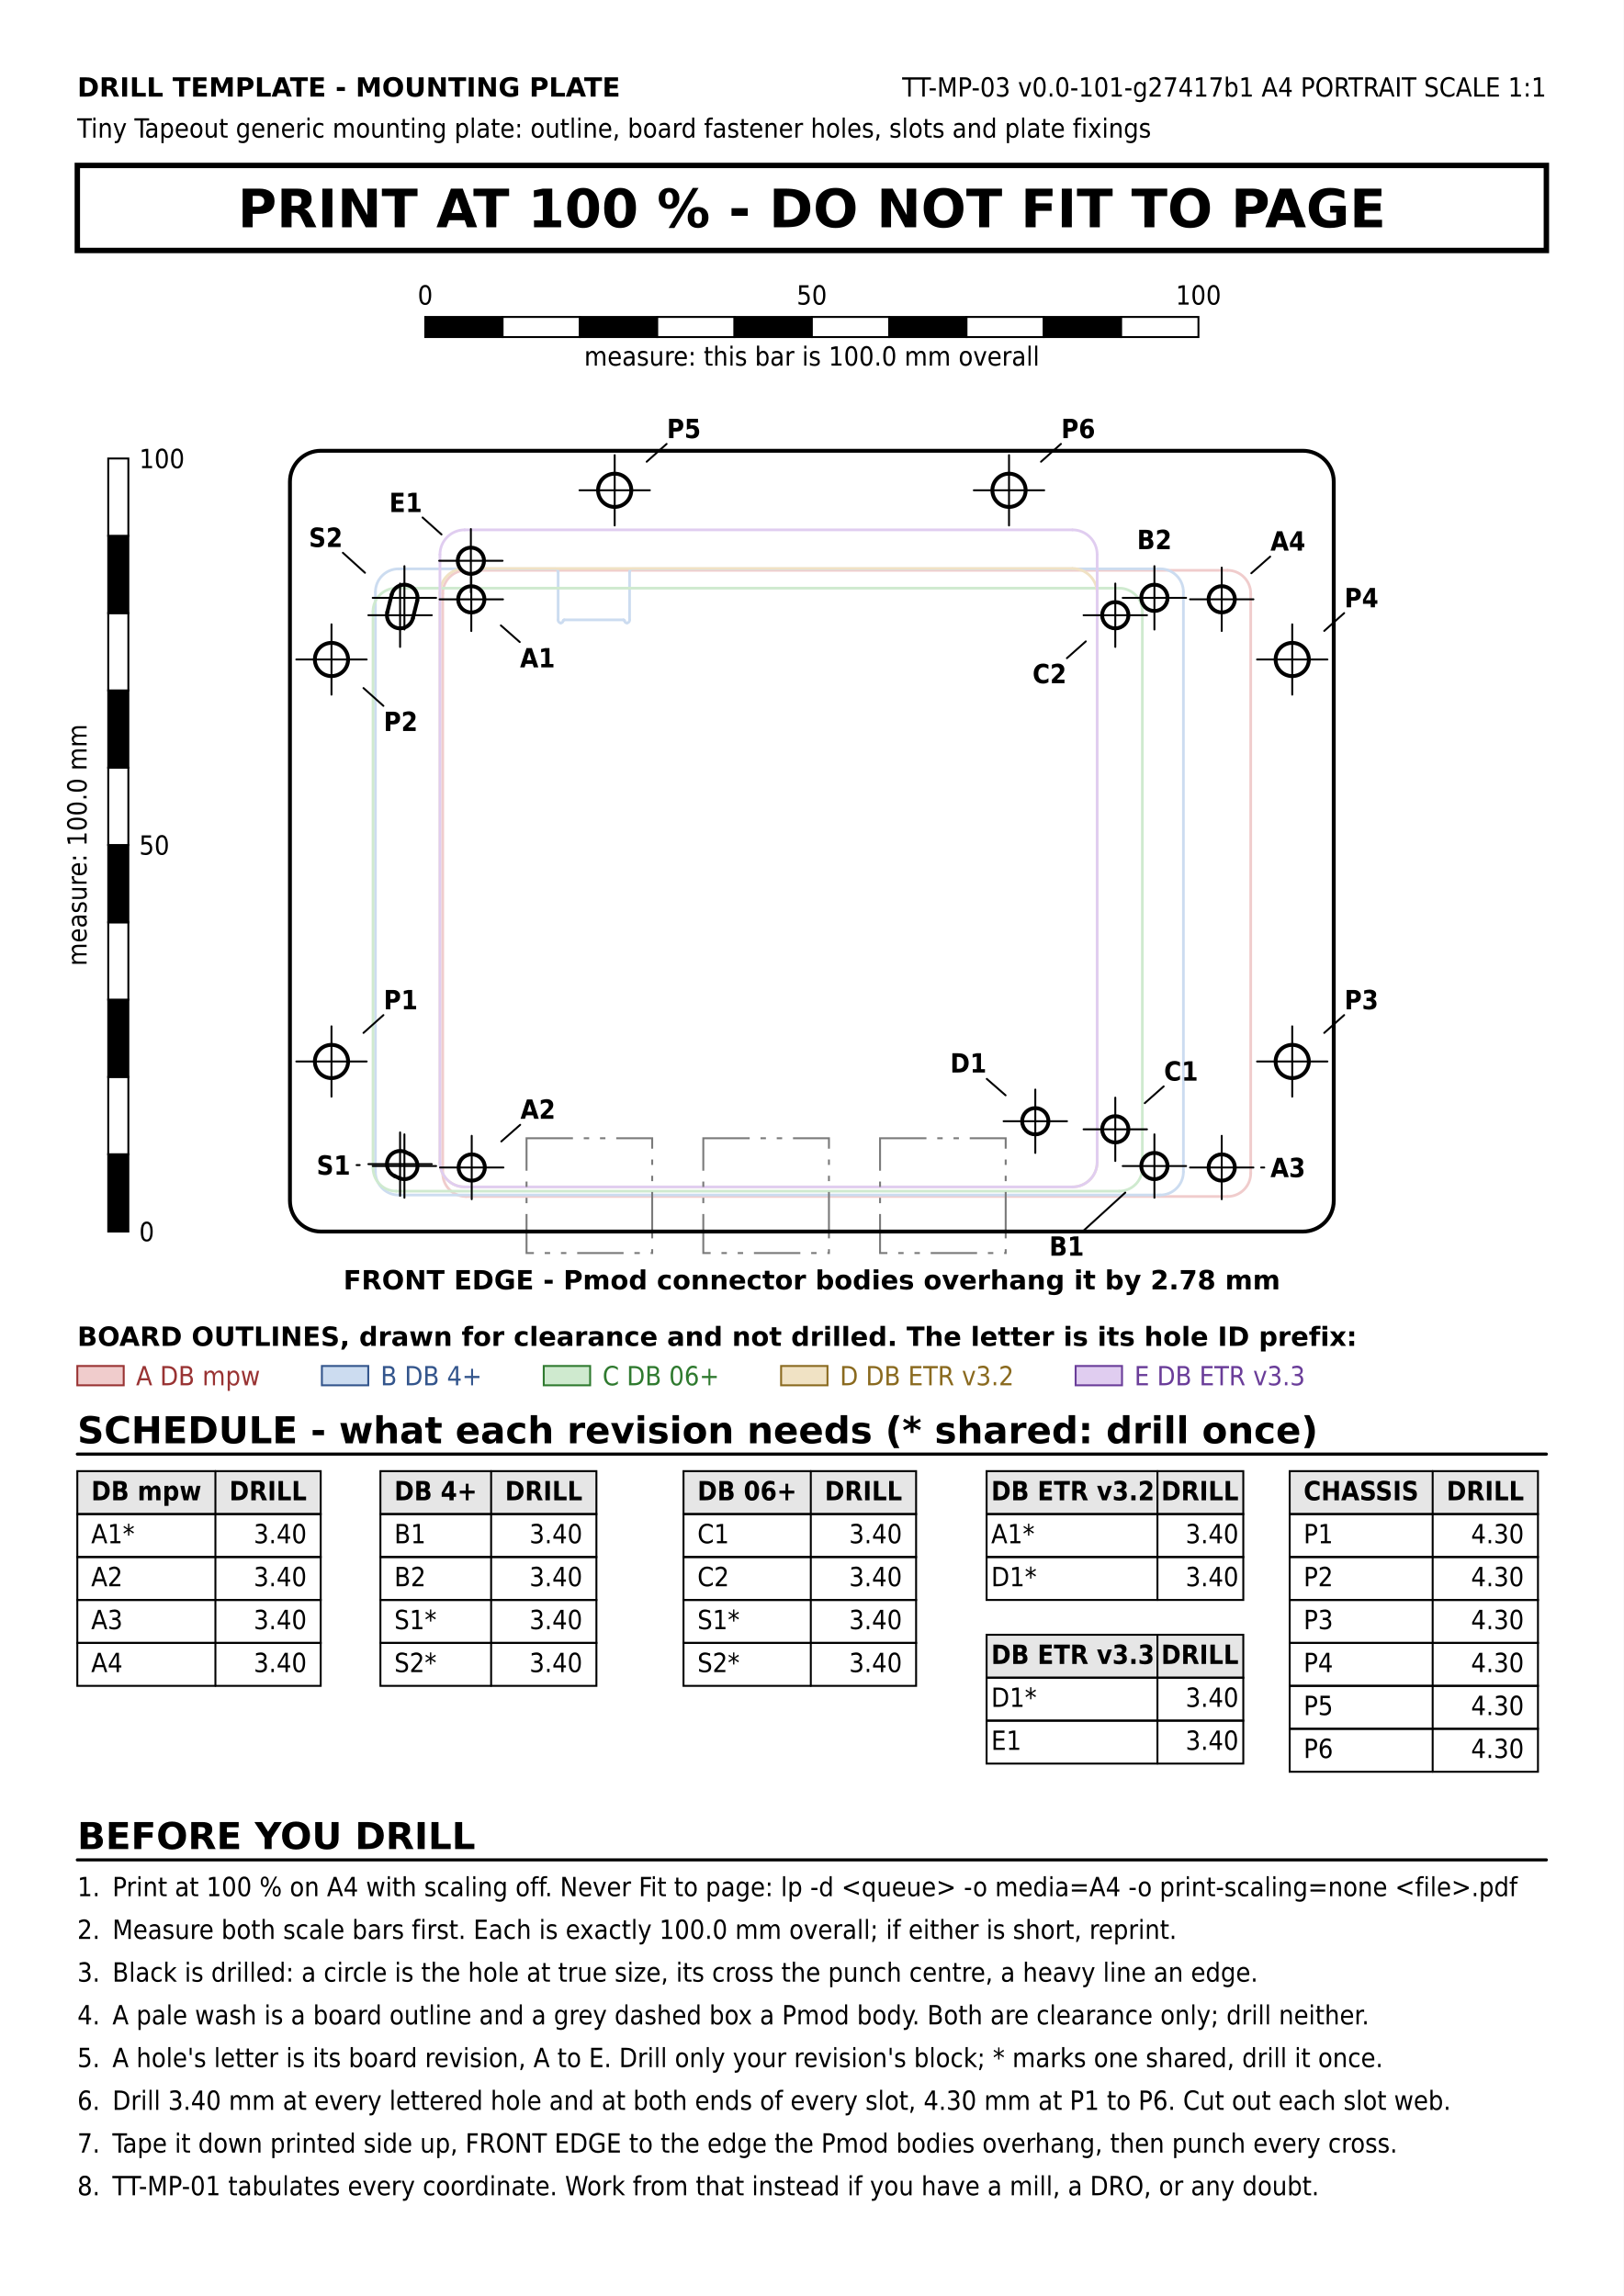
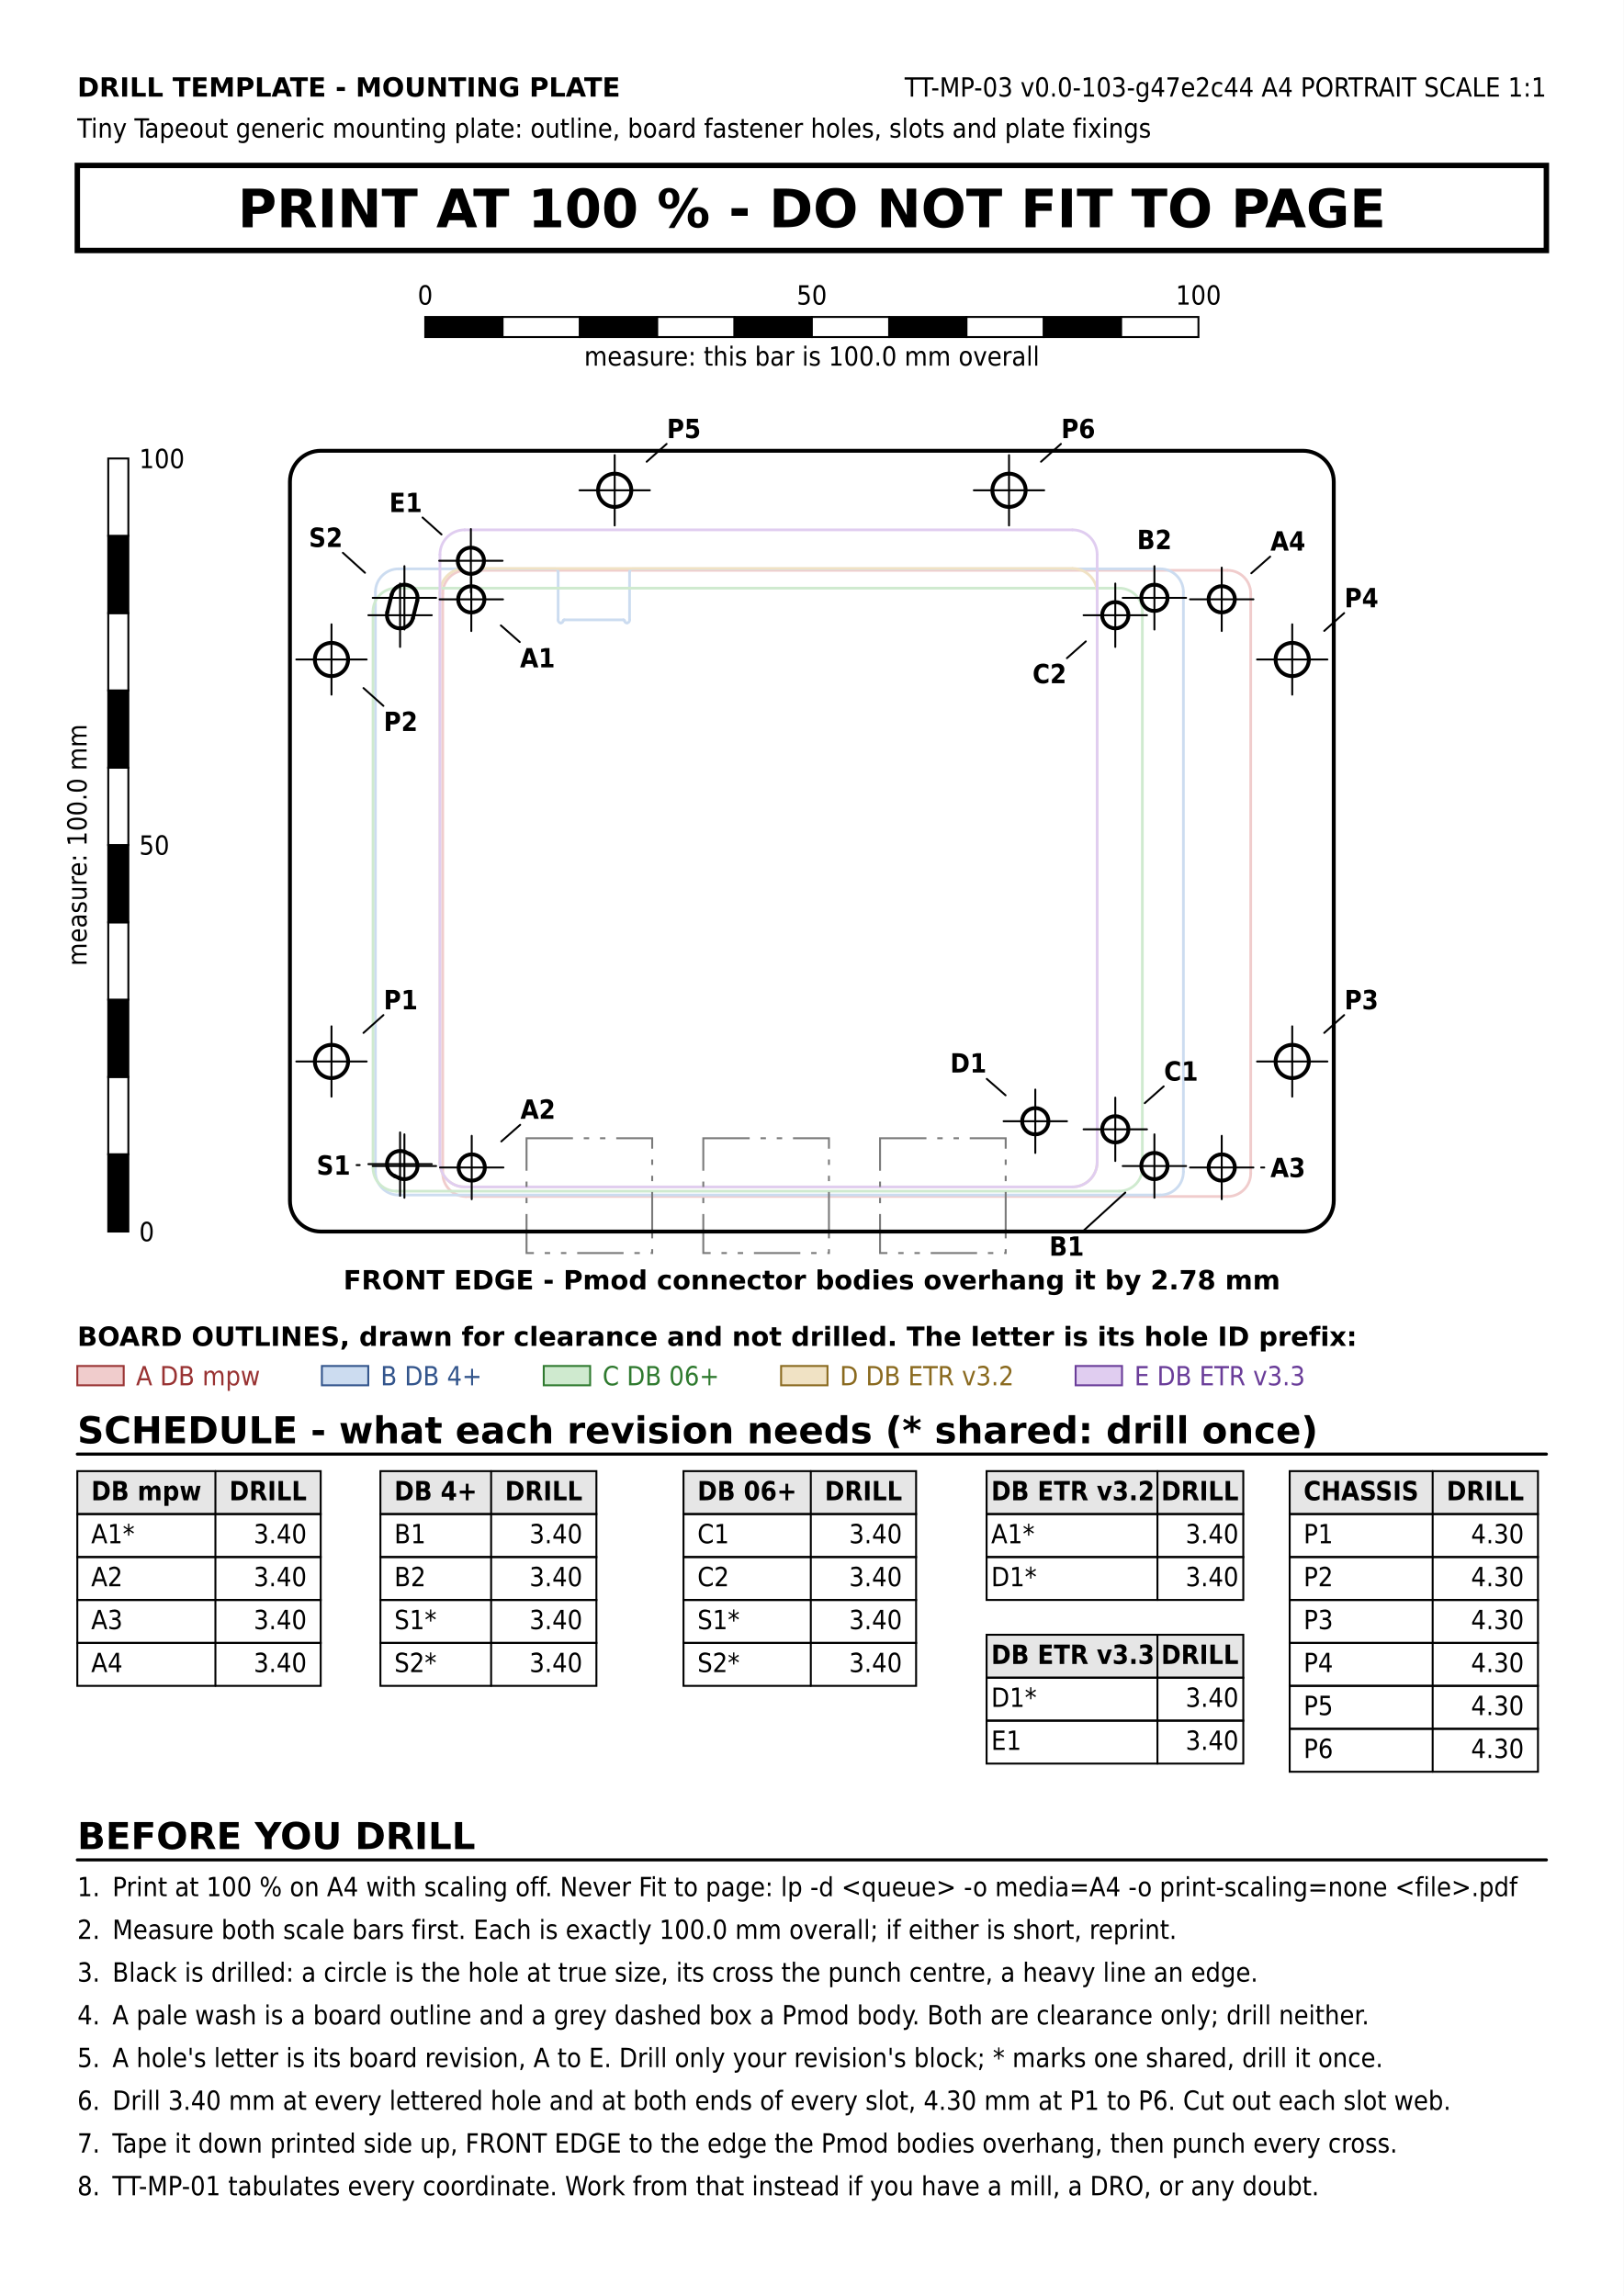
<svg xmlns="http://www.w3.org/2000/svg" version="1.1" width="210mm" height="297mm" viewBox="0 0 210 297">
  <rect width="100%" height="100%" fill="#ffffff" />
  <text x="10" y="12.5" font-family="DejaVu Sans, Liberation Sans, sans-serif" font-size="3.429" fill="#000000" text-anchor="start" font-weight="bold">DRILL TEMPLATE - MOUNTING PLATE</text>
-   <text x="200" y="12.5" font-family="DejaVu Sans Condensed, DejaVu Sans, Liberation Sans, sans-serif" font-size="3.429" fill="#000000" text-anchor="end">TT-MP-03    v0.0-101-g27417b1    A4 PORTRAIT    SCALE 1:1</text>
+   <text x="200" y="12.5" font-family="DejaVu Sans Condensed, DejaVu Sans, Liberation Sans, sans-serif" font-size="3.429" fill="#000000" text-anchor="end">TT-MP-03    v0.0-103-g47e2c44    A4 PORTRAIT    SCALE 1:1</text>
  <text x="10" y="17.8" font-family="DejaVu Sans Condensed, DejaVu Sans, Liberation Sans, sans-serif" font-size="3.429" fill="#000000" text-anchor="start">Tiny Tapeout generic mounting plate: outline, board fastener holes, slots and plate fixings</text>
  <rect x="10" y="21.4" width="190" height="11" fill="none" stroke="#000000" stroke-width="0.7" />
  <text x="105" y="29.4" font-family="DejaVu Sans, Liberation Sans, sans-serif" font-size="6.859" fill="#000000" text-anchor="middle" font-weight="bold">PRINT AT 100 %   -   DO NOT FIT TO PAGE</text>
  <rect x="55" y="41" width="10" height="2.6" fill="#000000" stroke="#000000" stroke-width="0.25" />
  <rect x="65" y="41" width="10" height="2.6" fill="#ffffff" stroke="#000000" stroke-width="0.25" />
  <rect x="75" y="41" width="10" height="2.6" fill="#000000" stroke="#000000" stroke-width="0.25" />
  <rect x="85" y="41" width="10" height="2.6" fill="#ffffff" stroke="#000000" stroke-width="0.25" />
  <rect x="95" y="41" width="10" height="2.6" fill="#000000" stroke="#000000" stroke-width="0.25" />
  <rect x="105" y="41" width="10" height="2.6" fill="#ffffff" stroke="#000000" stroke-width="0.25" />
  <rect x="115" y="41" width="10" height="2.6" fill="#000000" stroke="#000000" stroke-width="0.25" />
  <rect x="125" y="41" width="10" height="2.6" fill="#ffffff" stroke="#000000" stroke-width="0.25" />
  <rect x="135" y="41" width="10" height="2.6" fill="#000000" stroke="#000000" stroke-width="0.25" />
  <rect x="145" y="41" width="10" height="2.6" fill="#ffffff" stroke="#000000" stroke-width="0.25" />
  <text x="55" y="39.4" font-family="DejaVu Sans Condensed, DejaVu Sans, Liberation Sans, sans-serif" font-size="3.429" fill="#000000" text-anchor="middle">0</text>
  <text x="105" y="39.4" font-family="DejaVu Sans Condensed, DejaVu Sans, Liberation Sans, sans-serif" font-size="3.429" fill="#000000" text-anchor="middle">50</text>
  <text x="155" y="39.4" font-family="DejaVu Sans Condensed, DejaVu Sans, Liberation Sans, sans-serif" font-size="3.429" fill="#000000" text-anchor="middle">100</text>
  <text x="105" y="47.3" font-family="DejaVu Sans Condensed, DejaVu Sans, Liberation Sans, sans-serif" font-size="3.429" fill="#000000" text-anchor="middle">measure: this bar is 100.0 mm overall</text>
  <line x1="60.26" y1="73.773" x2="158.76" y2="73.773" stroke="#f0cccc" stroke-width="0.35" stroke-linecap="round" />
  <line x1="158.76" y1="154.773" x2="60.26" y2="154.773" stroke="#f0cccc" stroke-width="0.35" stroke-linecap="round" />
  <line x1="161.76" y1="76.773" x2="161.76" y2="151.773" stroke="#f0cccc" stroke-width="0.35" stroke-linecap="round" />
  <line x1="57.26" y1="151.773" x2="57.26" y2="76.773" stroke="#f0cccc" stroke-width="0.35" stroke-linecap="round" />
  <path d="M 158.76 73.773 A 3 3 0 0 1 161.76 76.773" fill="none" stroke="#f0cccc" stroke-width="0.35" stroke-linejoin="round" stroke-linecap="round" />
  <path d="M 60.26 154.773 A 3 3 0 0 1 57.26 151.773" fill="none" stroke="#f0cccc" stroke-width="0.35" stroke-linejoin="round" stroke-linecap="round" />
  <path d="M 57.26 76.773 A 3 3 0 0 1 60.26 73.773" fill="none" stroke="#f0cccc" stroke-width="0.35" stroke-linejoin="round" stroke-linecap="round" />
  <path d="M 161.76 151.773 A 3 3 0 0 1 158.76 154.773" fill="none" stroke="#f0cccc" stroke-width="0.35" stroke-linejoin="round" stroke-linecap="round" />
  <line x1="81.825" y1="73.583" x2="150.055" y2="73.583" stroke="#ccdcf0" stroke-width="0.35" stroke-linecap="round" />
  <line x1="150.055" y1="154.583" x2="51.555" y2="154.583" stroke="#ccdcf0" stroke-width="0.35" stroke-linecap="round" />
  <line x1="153.055" y1="76.583" x2="153.055" y2="151.583" stroke="#ccdcf0" stroke-width="0.35" stroke-linecap="round" />
  <line x1="71.785" y1="73.583" x2="51.555" y2="73.583" stroke="#ccdcf0" stroke-width="0.35" stroke-linecap="round" />
  <line x1="48.555" y1="151.583" x2="48.555" y2="76.583" stroke="#ccdcf0" stroke-width="0.35" stroke-linecap="round" />
  <line x1="72.185" y1="80.183" x2="72.185" y2="73.983" stroke="#ccdcf0" stroke-width="0.35" stroke-linecap="round" />
  <line x1="80.625" y1="80.183" x2="72.985" y2="80.183" stroke="#ccdcf0" stroke-width="0.35" stroke-linecap="round" />
  <line x1="81.425" y1="73.983" x2="81.425" y2="80.183" stroke="#ccdcf0" stroke-width="0.35" stroke-linecap="round" />
  <path d="M 71.785 73.583 A 0.4 0.4 0 0 1 72.185 73.983" fill="none" stroke="#ccdcf0" stroke-width="0.35" stroke-linejoin="round" stroke-linecap="round" />
  <path d="M 81.425 73.983 A 0.4 0.4 0 0 1 81.825 73.583" fill="none" stroke="#ccdcf0" stroke-width="0.35" stroke-linejoin="round" stroke-linecap="round" />
  <path d="M 150.055 73.583 A 3 3 0 0 1 153.055 76.583" fill="none" stroke="#ccdcf0" stroke-width="0.35" stroke-linejoin="round" stroke-linecap="round" />
  <path d="M 51.555 154.583 A 3 3 0 0 1 48.555 151.583" fill="none" stroke="#ccdcf0" stroke-width="0.35" stroke-linejoin="round" stroke-linecap="round" />
  <path d="M 48.555 76.583 A 3 3 0 0 1 51.555 73.583" fill="none" stroke="#ccdcf0" stroke-width="0.35" stroke-linejoin="round" stroke-linecap="round" />
  <path d="M 153.055 151.583 A 3 3 0 0 1 150.055 154.583" fill="none" stroke="#ccdcf0" stroke-width="0.35" stroke-linejoin="round" stroke-linecap="round" />
  <path d="M 72.51 80.583 A 0.364 0.364 0 0 1 72.185 80.183" fill="none" stroke="#ccdcf0" stroke-width="0.35" stroke-linejoin="round" stroke-linecap="round" />
  <path d="M 72.835 80.303 A 0.303 0.303 0 0 1 72.51 80.583" fill="none" stroke="#ccdcf0" stroke-width="0.35" stroke-linejoin="round" stroke-linecap="round" />
  <path d="M 72.835 80.303 A 0.136 0.136 0 0 1 72.985 80.183" fill="none" stroke="#ccdcf0" stroke-width="0.35" stroke-linejoin="round" stroke-linecap="round" />
  <path d="M 80.625 80.183 A 0.136 0.136 0 0 1 80.775 80.303" fill="none" stroke="#ccdcf0" stroke-width="0.35" stroke-linejoin="round" stroke-linecap="round" />
  <path d="M 81.1 80.583 A 0.303 0.303 0 0 1 80.775 80.303" fill="none" stroke="#ccdcf0" stroke-width="0.35" stroke-linejoin="round" stroke-linecap="round" />
  <path d="M 81.425 80.183 A 0.364 0.364 0 0 1 81.1 80.583" fill="none" stroke="#ccdcf0" stroke-width="0.35" stroke-linejoin="round" stroke-linecap="round" />
  <line x1="51.245" y1="76.083" x2="144.745" y2="76.083" stroke="#cfeacf" stroke-width="0.35" stroke-linecap="round" />
  <line x1="144.745" y1="154.083" x2="51.245" y2="154.083" stroke="#cfeacf" stroke-width="0.35" stroke-linecap="round" />
  <line x1="147.745" y1="79.083" x2="147.745" y2="151.083" stroke="#cfeacf" stroke-width="0.35" stroke-linecap="round" />
  <line x1="48.245" y1="151.083" x2="48.245" y2="79.083" stroke="#cfeacf" stroke-width="0.35" stroke-linecap="round" />
  <path d="M 144.745 76.083 A 3 3 0 0 1 147.745 79.083" fill="none" stroke="#cfeacf" stroke-width="0.35" stroke-linejoin="round" stroke-linecap="round" />
  <path d="M 51.245 154.083 A 3 3 0 0 1 48.245 151.083" fill="none" stroke="#cfeacf" stroke-width="0.35" stroke-linejoin="round" stroke-linecap="round" />
  <path d="M 48.245 79.083 A 3 3 0 0 1 51.245 76.083" fill="none" stroke="#cfeacf" stroke-width="0.35" stroke-linejoin="round" stroke-linecap="round" />
  <path d="M 147.745 151.083 A 3 3 0 0 1 144.745 154.083" fill="none" stroke="#cfeacf" stroke-width="0.35" stroke-linejoin="round" stroke-linecap="round" />
  <line x1="138.7" y1="153.538" x2="60.1" y2="153.538" stroke="#f0e2c4" stroke-width="0.35" stroke-linecap="round" />
  <line x1="56.9" y1="150.338" x2="56.9" y2="76.738" stroke="#f0e2c4" stroke-width="0.35" stroke-linecap="round" />
  <line x1="141.9" y1="76.738" x2="141.9" y2="150.338" stroke="#f0e2c4" stroke-width="0.35" stroke-linecap="round" />
  <line x1="60.1" y1="73.538" x2="138.7" y2="73.538" stroke="#f0e2c4" stroke-width="0.35" stroke-linecap="round" />
  <path d="M 60.1 153.538 A 3.2 3.2 0 0 1 56.9 150.338" fill="none" stroke="#f0e2c4" stroke-width="0.35" stroke-linejoin="round" stroke-linecap="round" />
  <path d="M 141.9 150.338 A 3.2 3.2 0 0 1 138.7 153.538" fill="none" stroke="#f0e2c4" stroke-width="0.35" stroke-linejoin="round" stroke-linecap="round" />
  <path d="M 138.7 73.538 A 3.2 3.2 0 0 1 141.9 76.738" fill="none" stroke="#f0e2c4" stroke-width="0.35" stroke-linejoin="round" stroke-linecap="round" />
  <path d="M 56.9 76.738 A 3.2 3.2 0 0 1 60.1 73.538" fill="none" stroke="#f0e2c4" stroke-width="0.35" stroke-linejoin="round" stroke-linecap="round" />
  <line x1="56.9" y1="150.338" x2="56.9" y2="71.738" stroke="#e0cdf0" stroke-width="0.35" stroke-linecap="round" />
  <line x1="60.1" y1="68.538" x2="138.7" y2="68.538" stroke="#e0cdf0" stroke-width="0.35" stroke-linecap="round" />
  <line x1="138.7" y1="153.538" x2="60.1" y2="153.538" stroke="#e0cdf0" stroke-width="0.35" stroke-linecap="round" />
  <line x1="141.9" y1="71.738" x2="141.9" y2="150.338" stroke="#e0cdf0" stroke-width="0.35" stroke-linecap="round" />
  <path d="M 56.9 71.738 A 3.2 3.2 0 0 1 60.1 68.538" fill="none" stroke="#e0cdf0" stroke-width="0.35" stroke-linejoin="round" stroke-linecap="round" />
  <path d="M 60.1 153.538 A 3.2 3.2 0 0 1 56.9 150.338" fill="none" stroke="#e0cdf0" stroke-width="0.35" stroke-linejoin="round" stroke-linecap="round" />
  <path d="M 138.7 68.538 A 3.2 3.2 0 0 1 141.9 71.738" fill="none" stroke="#e0cdf0" stroke-width="0.35" stroke-linejoin="round" stroke-linecap="round" />
  <path d="M 141.9 150.338 A 3.2 3.2 0 0 1 138.7 153.538" fill="none" stroke="#e0cdf0" stroke-width="0.35" stroke-linejoin="round" stroke-linecap="round" />
  <rect x="68.1" y="147.238" width="16.25" height="14.85" fill="none" stroke="#7a7a7a" stroke-width="0.25" stroke-dasharray="6.0,1.4,0.7,1.4,0.7,1.4" />
  <rect x="90.96" y="147.238" width="16.25" height="14.85" fill="none" stroke="#7a7a7a" stroke-width="0.25" stroke-dasharray="6.0,1.4,0.7,1.4,0.7,1.4" />
  <rect x="113.82" y="147.238" width="16.25" height="14.85" fill="none" stroke="#7a7a7a" stroke-width="0.25" stroke-dasharray="6.0,1.4,0.7,1.4,0.7,1.4" />
  <rect x="37.5" y="58.308" width="135" height="101" fill="none" stroke="#000000" stroke-width="0.5" rx="4" ry="4" />
  <circle cx="60.955" cy="77.53" r="1.7" fill="#ffffff" stroke="#000000" stroke-width="0.5" />
  <line x1="56.855" y1="77.53" x2="65.055" y2="77.53" stroke="#000000" stroke-width="0.25" stroke-linecap="round" />
  <line x1="60.955" y1="81.63" x2="60.955" y2="73.43" stroke="#000000" stroke-width="0.25" stroke-linecap="round" />
  <circle cx="61.01" cy="151.023" r="1.7" fill="#ffffff" stroke="#000000" stroke-width="0.5" />
  <line x1="56.91" y1="151.023" x2="65.11" y2="151.023" stroke="#000000" stroke-width="0.25" stroke-linecap="round" />
  <line x1="61.01" y1="155.123" x2="61.01" y2="146.923" stroke="#000000" stroke-width="0.25" stroke-linecap="round" />
  <circle cx="158.01" cy="151.023" r="1.7" fill="#ffffff" stroke="#000000" stroke-width="0.5" />
  <line x1="153.91" y1="151.023" x2="162.11" y2="151.023" stroke="#000000" stroke-width="0.25" stroke-linecap="round" />
  <line x1="158.01" y1="155.123" x2="158.01" y2="146.923" stroke="#000000" stroke-width="0.25" stroke-linecap="round" />
  <circle cx="158.01" cy="77.523" r="1.7" fill="#ffffff" stroke="#000000" stroke-width="0.5" />
  <line x1="153.91" y1="77.523" x2="162.11" y2="77.523" stroke="#000000" stroke-width="0.25" stroke-linecap="round" />
  <line x1="158.01" y1="81.623" x2="158.01" y2="73.423" stroke="#000000" stroke-width="0.25" stroke-linecap="round" />
  <circle cx="149.305" cy="150.833" r="1.7" fill="#ffffff" stroke="#000000" stroke-width="0.5" />
  <line x1="145.205" y1="150.833" x2="153.405" y2="150.833" stroke="#000000" stroke-width="0.25" stroke-linecap="round" />
  <line x1="149.305" y1="154.933" x2="149.305" y2="146.733" stroke="#000000" stroke-width="0.25" stroke-linecap="round" />
  <circle cx="149.305" cy="77.333" r="1.7" fill="#ffffff" stroke="#000000" stroke-width="0.5" />
  <line x1="145.205" y1="77.333" x2="153.405" y2="77.333" stroke="#000000" stroke-width="0.25" stroke-linecap="round" />
  <line x1="149.305" y1="81.433" x2="149.305" y2="73.233" stroke="#000000" stroke-width="0.25" stroke-linecap="round" />
  <circle cx="144.245" cy="146.083" r="1.7" fill="#ffffff" stroke="#000000" stroke-width="0.5" />
  <line x1="140.145" y1="146.083" x2="148.345" y2="146.083" stroke="#000000" stroke-width="0.25" stroke-linecap="round" />
  <line x1="144.245" y1="150.183" x2="144.245" y2="141.983" stroke="#000000" stroke-width="0.25" stroke-linecap="round" />
  <circle cx="144.245" cy="79.583" r="1.7" fill="#ffffff" stroke="#000000" stroke-width="0.5" />
  <line x1="140.145" y1="79.583" x2="148.345" y2="79.583" stroke="#000000" stroke-width="0.25" stroke-linecap="round" />
  <line x1="144.245" y1="83.683" x2="144.245" y2="75.483" stroke="#000000" stroke-width="0.25" stroke-linecap="round" />
  <circle cx="133.9" cy="145.038" r="1.7" fill="#ffffff" stroke="#000000" stroke-width="0.5" />
  <line x1="129.8" y1="145.038" x2="138" y2="145.038" stroke="#000000" stroke-width="0.25" stroke-linecap="round" />
  <line x1="133.9" y1="149.138" x2="133.9" y2="140.938" stroke="#000000" stroke-width="0.25" stroke-linecap="round" />
  <circle cx="60.9" cy="72.538" r="1.7" fill="#ffffff" stroke="#000000" stroke-width="0.5" />
  <line x1="56.8" y1="72.538" x2="65" y2="72.538" stroke="#000000" stroke-width="0.25" stroke-linecap="round" />
  <line x1="60.9" y1="76.638" x2="60.9" y2="68.438" stroke="#000000" stroke-width="0.25" stroke-linecap="round" />
  <circle cx="42.873" cy="137.308" r="2.15" fill="#ffffff" stroke="#000000" stroke-width="0.5" />
  <line x1="38.323" y1="137.308" x2="47.423" y2="137.308" stroke="#000000" stroke-width="0.25" stroke-linecap="round" />
  <line x1="42.873" y1="141.858" x2="42.873" y2="132.758" stroke="#000000" stroke-width="0.25" stroke-linecap="round" />
  <circle cx="42.873" cy="85.308" r="2.15" fill="#ffffff" stroke="#000000" stroke-width="0.5" />
  <line x1="38.323" y1="85.308" x2="47.423" y2="85.308" stroke="#000000" stroke-width="0.25" stroke-linecap="round" />
  <line x1="42.873" y1="89.858" x2="42.873" y2="80.758" stroke="#000000" stroke-width="0.25" stroke-linecap="round" />
  <circle cx="167.13" cy="137.308" r="2.15" fill="#ffffff" stroke="#000000" stroke-width="0.5" />
  <line x1="162.58" y1="137.308" x2="171.68" y2="137.308" stroke="#000000" stroke-width="0.25" stroke-linecap="round" />
  <line x1="167.13" y1="141.858" x2="167.13" y2="132.758" stroke="#000000" stroke-width="0.25" stroke-linecap="round" />
  <circle cx="167.13" cy="85.308" r="2.15" fill="#ffffff" stroke="#000000" stroke-width="0.5" />
  <line x1="162.58" y1="85.308" x2="171.68" y2="85.308" stroke="#000000" stroke-width="0.25" stroke-linecap="round" />
  <line x1="167.13" y1="89.858" x2="167.13" y2="80.758" stroke="#000000" stroke-width="0.25" stroke-linecap="round" />
  <circle cx="79.5" cy="63.423" r="2.15" fill="#ffffff" stroke="#000000" stroke-width="0.5" />
  <line x1="74.95" y1="63.423" x2="84.05" y2="63.423" stroke="#000000" stroke-width="0.25" stroke-linecap="round" />
  <line x1="79.5" y1="67.973" x2="79.5" y2="58.873" stroke="#000000" stroke-width="0.25" stroke-linecap="round" />
  <circle cx="130.5" cy="63.423" r="2.15" fill="#ffffff" stroke="#000000" stroke-width="0.5" />
  <line x1="125.95" y1="63.423" x2="135.05" y2="63.423" stroke="#000000" stroke-width="0.25" stroke-linecap="round" />
  <line x1="130.5" y1="67.973" x2="130.5" y2="58.873" stroke="#000000" stroke-width="0.25" stroke-linecap="round" />
  <line x1="52.438" y1="149.03" x2="52.998" y2="149.28" stroke="#000000" stroke-width="0.5" stroke-linecap="round" />
  <line x1="51.612" y1="152.385" x2="51.052" y2="152.135" stroke="#000000" stroke-width="0.5" stroke-linecap="round" />
  <path d="M 52.998 149.28 A 1.7 1.7 0 0 1 51.612 152.385" fill="none" stroke="#000000" stroke-width="0.5" stroke-linejoin="round" stroke-linecap="round" />
  <path d="M 51.052 152.135 A 1.7 1.7 0 0 1 52.438 149.03" fill="none" stroke="#000000" stroke-width="0.5" stroke-linejoin="round" stroke-linecap="round" />
  <line x1="47.645" y1="150.583" x2="55.845" y2="150.583" stroke="#000000" stroke-width="0.25" stroke-linecap="round" />
  <line x1="51.745" y1="154.683" x2="51.745" y2="146.483" stroke="#000000" stroke-width="0.25" stroke-linecap="round" />
  <line x1="48.205" y1="150.833" x2="56.405" y2="150.833" stroke="#000000" stroke-width="0.25" stroke-linecap="round" />
  <line x1="52.305" y1="154.933" x2="52.305" y2="146.733" stroke="#000000" stroke-width="0.25" stroke-linecap="round" />
  <line x1="50.095" y1="79.172" x2="50.655" y2="76.922" stroke="#000000" stroke-width="0.5" stroke-linecap="round" />
  <line x1="53.955" y1="77.743" x2="53.395" y2="79.993" stroke="#000000" stroke-width="0.5" stroke-linecap="round" />
  <path d="M 50.655 76.922 A 1.7 1.7 0 0 1 53.955 77.743" fill="none" stroke="#000000" stroke-width="0.5" stroke-linejoin="round" stroke-linecap="round" />
  <path d="M 53.395 79.993 A 1.7 1.7 0 0 1 50.095 79.172" fill="none" stroke="#000000" stroke-width="0.5" stroke-linejoin="round" stroke-linecap="round" />
  <line x1="47.645" y1="79.583" x2="55.845" y2="79.583" stroke="#000000" stroke-width="0.25" stroke-linecap="round" />
  <line x1="51.745" y1="83.683" x2="51.745" y2="75.483" stroke="#000000" stroke-width="0.25" stroke-linecap="round" />
  <line x1="48.205" y1="77.333" x2="56.405" y2="77.333" stroke="#000000" stroke-width="0.25" stroke-linecap="round" />
  <line x1="52.305" y1="81.433" x2="52.305" y2="73.233" stroke="#000000" stroke-width="0.25" stroke-linecap="round" />
  <text x="105" y="166.788" font-family="DejaVu Sans, Liberation Sans, sans-serif" font-size="3.429" fill="#000000" text-anchor="middle" font-weight="bold">FRONT EDGE   -   Pmod connector bodies overhang it by 2.78 mm</text>
  <line x1="64.781" y1="80.902" x2="67.221" y2="83.052" stroke="#000000" stroke-width="0.25" stroke-linecap="round" />
  <text x="69.522" y="86.33" font-family="DejaVu Sans Condensed, DejaVu Sans, Liberation Sans, sans-serif" font-size="3.429" fill="#000000" text-anchor="middle" font-weight="bold">A1</text>
  <line x1="64.836" y1="147.651" x2="67.276" y2="145.501" stroke="#000000" stroke-width="0.25" stroke-linecap="round" />
  <text x="69.577" y="144.723" font-family="DejaVu Sans Condensed, DejaVu Sans, Liberation Sans, sans-serif" font-size="3.429" fill="#000000" text-anchor="middle" font-weight="bold">A2</text>
  <line x1="163.11" y1="151.023" x2="163.51" y2="151.023" stroke="#000000" stroke-width="0.25" stroke-linecap="round" />
  <text x="166.577" y="152.273" font-family="DejaVu Sans Condensed, DejaVu Sans, Liberation Sans, sans-serif" font-size="3.429" fill="#000000" text-anchor="middle" font-weight="bold">A3</text>
  <line x1="161.836" y1="74.151" x2="164.276" y2="72.001" stroke="#000000" stroke-width="0.25" stroke-linecap="round" />
  <text x="166.577" y="71.223" font-family="DejaVu Sans Condensed, DejaVu Sans, Liberation Sans, sans-serif" font-size="3.429" fill="#000000" text-anchor="middle" font-weight="bold">A4</text>
  <line x1="145.537" y1="154.269" x2="140.209" y2="159.128" stroke="#000000" stroke-width="0.25" stroke-linecap="round" />
  <text x="137.956" y="162.433" font-family="DejaVu Sans Condensed, DejaVu Sans, Liberation Sans, sans-serif" font-size="3.429" fill="#000000" text-anchor="middle" font-weight="bold">B1</text>
  <text x="149.305" y="71.033" font-family="DejaVu Sans Condensed, DejaVu Sans, Liberation Sans, sans-serif" font-size="3.429" fill="#000000" text-anchor="middle" font-weight="bold">B2</text>
  <line x1="148.059" y1="142.697" x2="150.503" y2="140.528" stroke="#000000" stroke-width="0.25" stroke-linecap="round" />
  <text x="152.75" y="139.783" font-family="DejaVu Sans Condensed, DejaVu Sans, Liberation Sans, sans-serif" font-size="3.429" fill="#000000" text-anchor="middle" font-weight="bold">C1</text>
  <line x1="140.431" y1="82.969" x2="137.987" y2="85.138" stroke="#000000" stroke-width="0.25" stroke-linecap="round" />
  <text x="135.74" y="88.383" font-family="DejaVu Sans Condensed, DejaVu Sans, Liberation Sans, sans-serif" font-size="3.429" fill="#000000" text-anchor="middle" font-weight="bold">C2</text>
  <line x1="130.057" y1="141.685" x2="127.623" y2="139.561" stroke="#000000" stroke-width="0.25" stroke-linecap="round" />
  <text x="125.246" y="138.738" font-family="DejaVu Sans Condensed, DejaVu Sans, Liberation Sans, sans-serif" font-size="3.429" fill="#000000" text-anchor="middle" font-weight="bold">D1</text>
  <line x1="57.101" y1="69.135" x2="54.653" y2="66.941" stroke="#000000" stroke-width="0.25" stroke-linecap="round" />
  <text x="52.472" y="66.238" font-family="DejaVu Sans Condensed, DejaVu Sans, Liberation Sans, sans-serif" font-size="3.429" fill="#000000" text-anchor="middle" font-weight="bold">E1</text>
  <line x1="47.012" y1="133.61" x2="49.587" y2="131.309" stroke="#000000" stroke-width="0.25" stroke-linecap="round" />
  <text x="51.827" y="130.558" font-family="DejaVu Sans Condensed, DejaVu Sans, Liberation Sans, sans-serif" font-size="3.429" fill="#000000" text-anchor="middle" font-weight="bold">P1</text>
  <line x1="47.012" y1="89.006" x2="49.587" y2="91.306" stroke="#000000" stroke-width="0.25" stroke-linecap="round" />
  <text x="51.827" y="94.558" font-family="DejaVu Sans Condensed, DejaVu Sans, Liberation Sans, sans-serif" font-size="3.429" fill="#000000" text-anchor="middle" font-weight="bold">P2</text>
  <line x1="171.269" y1="133.61" x2="173.844" y2="131.309" stroke="#000000" stroke-width="0.25" stroke-linecap="round" />
  <text x="176.084" y="130.558" font-family="DejaVu Sans Condensed, DejaVu Sans, Liberation Sans, sans-serif" font-size="3.429" fill="#000000" text-anchor="middle" font-weight="bold">P3</text>
  <line x1="171.269" y1="81.61" x2="173.844" y2="79.309" stroke="#000000" stroke-width="0.25" stroke-linecap="round" />
  <text x="176.084" y="78.558" font-family="DejaVu Sans Condensed, DejaVu Sans, Liberation Sans, sans-serif" font-size="3.429" fill="#000000" text-anchor="middle" font-weight="bold">P4</text>
  <line x1="83.639" y1="59.725" x2="86.214" y2="57.424" stroke="#000000" stroke-width="0.25" stroke-linecap="round" />
  <text x="88.454" y="56.673" font-family="DejaVu Sans Condensed, DejaVu Sans, Liberation Sans, sans-serif" font-size="3.429" fill="#000000" text-anchor="middle" font-weight="bold">P5</text>
  <line x1="134.639" y1="59.725" x2="137.214" y2="57.424" stroke="#000000" stroke-width="0.25" stroke-linecap="round" />
  <text x="139.454" y="56.673" font-family="DejaVu Sans Condensed, DejaVu Sans, Liberation Sans, sans-serif" font-size="3.429" fill="#000000" text-anchor="middle" font-weight="bold">P6</text>
  <line x1="46.52" y1="150.708" x2="46.12" y2="150.708" stroke="#000000" stroke-width="0.25" stroke-linecap="round" />
  <text x="43.136" y="151.958" font-family="DejaVu Sans Condensed, DejaVu Sans, Liberation Sans, sans-serif" font-size="3.429" fill="#000000" text-anchor="middle" font-weight="bold">S1</text>
  <line x1="47.203" y1="74.091" x2="44.348" y2="71.506" stroke="#000000" stroke-width="0.25" stroke-linecap="round" />
  <text x="42.136" y="70.753" font-family="DejaVu Sans Condensed, DejaVu Sans, Liberation Sans, sans-serif" font-size="3.429" fill="#000000" text-anchor="middle" font-weight="bold">S2</text>
  <rect x="14" y="149.308" width="2.6" height="10" fill="#000000" stroke="#000000" stroke-width="0.25" />
  <rect x="14" y="139.308" width="2.6" height="10" fill="#ffffff" stroke="#000000" stroke-width="0.25" />
  <rect x="14" y="129.308" width="2.6" height="10" fill="#000000" stroke="#000000" stroke-width="0.25" />
  <rect x="14" y="119.308" width="2.6" height="10" fill="#ffffff" stroke="#000000" stroke-width="0.25" />
  <rect x="14" y="109.308" width="2.6" height="10" fill="#000000" stroke="#000000" stroke-width="0.25" />
  <rect x="14" y="99.308" width="2.6" height="10" fill="#ffffff" stroke="#000000" stroke-width="0.25" />
  <rect x="14" y="89.308" width="2.6" height="10" fill="#000000" stroke="#000000" stroke-width="0.25" />
  <rect x="14" y="79.308" width="2.6" height="10" fill="#ffffff" stroke="#000000" stroke-width="0.25" />
  <rect x="14" y="69.308" width="2.6" height="10" fill="#000000" stroke="#000000" stroke-width="0.25" />
  <rect x="14" y="59.308" width="2.6" height="10" fill="#ffffff" stroke="#000000" stroke-width="0.25" />
  <text x="18" y="160.558" font-family="DejaVu Sans Condensed, DejaVu Sans, Liberation Sans, sans-serif" font-size="3.429" fill="#000000" text-anchor="start">0</text>
  <text x="18" y="110.558" font-family="DejaVu Sans Condensed, DejaVu Sans, Liberation Sans, sans-serif" font-size="3.429" fill="#000000" text-anchor="start">50</text>
  <text x="18" y="60.558" font-family="DejaVu Sans Condensed, DejaVu Sans, Liberation Sans, sans-serif" font-size="3.429" fill="#000000" text-anchor="start">100</text>
  <text x="11.2" y="109.308" font-family="DejaVu Sans Condensed, DejaVu Sans, Liberation Sans, sans-serif" font-size="3.429" fill="#000000" text-anchor="middle" transform="rotate(-90 11.2 109.3078)">measure: 100.0 mm</text>
  <text x="10" y="174.097" font-family="DejaVu Sans, Liberation Sans, sans-serif" font-size="3.429" fill="#000000" text-anchor="start" font-weight="bold">BOARD OUTLINES, drawn for clearance and not drilled. The letter is its hole ID prefix:</text>
  <rect x="10" y="176.697" width="6" height="2.5" fill="#f0cccc" stroke="#993333" stroke-width="0.25" />
  <text x="17.6" y="179.197" font-family="DejaVu Sans Condensed, DejaVu Sans, Liberation Sans, sans-serif" font-size="3.429" fill="#993333" text-anchor="start">A  DB mpw</text>
  <rect x="41.63" y="176.697" width="6" height="2.5" fill="#ccdcf0" stroke="#33558c" stroke-width="0.25" />
  <text x="49.23" y="179.197" font-family="DejaVu Sans Condensed, DejaVu Sans, Liberation Sans, sans-serif" font-size="3.429" fill="#33558c" text-anchor="start">B  DB 4+</text>
  <rect x="70.325" y="176.697" width="6" height="2.5" fill="#cfeacf" stroke="#2f7a2f" stroke-width="0.25" />
  <text x="77.925" y="179.197" font-family="DejaVu Sans Condensed, DejaVu Sans, Liberation Sans, sans-serif" font-size="3.429" fill="#2f7a2f" text-anchor="start">C  DB 06+</text>
  <rect x="101.022" y="176.697" width="6" height="2.5" fill="#f0e2c4" stroke="#8a6a1f" stroke-width="0.25" />
  <text x="108.622" y="179.197" font-family="DejaVu Sans Condensed, DejaVu Sans, Liberation Sans, sans-serif" font-size="3.429" fill="#8a6a1f" text-anchor="start">D  DB ETR v3.2</text>
  <rect x="139.115" y="176.697" width="6" height="2.5" fill="#e0cdf0" stroke="#6a3d99" stroke-width="0.25" />
  <text x="146.715" y="179.197" font-family="DejaVu Sans Condensed, DejaVu Sans, Liberation Sans, sans-serif" font-size="3.429" fill="#6a3d99" text-anchor="start">E  DB ETR v3.3</text>
  <text x="10" y="186.697" font-family="DejaVu Sans, Liberation Sans, sans-serif" font-size="4.801" fill="#000000" text-anchor="start" font-weight="bold">SCHEDULE   -   what each revision needs   (* shared: drill once)</text>
  <line x1="10" y1="188.097" x2="200" y2="188.097" stroke="#000000" stroke-width="0.4" stroke-linecap="round" />
  <rect x="10" y="190.297" width="31.477" height="5.556" fill="#e6e6e6" stroke="#000000" stroke-width="0.25" />
  <text x="11.8" y="194.075" font-family="DejaVu Sans Condensed, DejaVu Sans, Liberation Sans, sans-serif" font-size="3.429" fill="#000000" text-anchor="start" font-weight="bold">DB mpw</text>
  <text x="39.677" y="194.075" font-family="DejaVu Sans Condensed, DejaVu Sans, Liberation Sans, sans-serif" font-size="3.429" fill="#000000" text-anchor="end" font-weight="bold">DRILL</text>
  <rect x="10" y="195.853" width="31.477" height="5.556" fill="none" stroke="#000000" stroke-width="0.25" />
  <text x="11.8" y="199.631" font-family="DejaVu Sans Condensed, DejaVu Sans, Liberation Sans, sans-serif" font-size="3.429" fill="#000000" text-anchor="start">A1*</text>
  <text x="39.677" y="199.631" font-family="DejaVu Sans Condensed, DejaVu Sans, Liberation Sans, sans-serif" font-size="3.429" fill="#000000" text-anchor="end">3.40</text>
  <rect x="10" y="201.408" width="31.477" height="5.556" fill="none" stroke="#000000" stroke-width="0.25" />
  <text x="11.8" y="205.186" font-family="DejaVu Sans Condensed, DejaVu Sans, Liberation Sans, sans-serif" font-size="3.429" fill="#000000" text-anchor="start">A2</text>
  <text x="39.677" y="205.186" font-family="DejaVu Sans Condensed, DejaVu Sans, Liberation Sans, sans-serif" font-size="3.429" fill="#000000" text-anchor="end">3.40</text>
  <rect x="10" y="206.964" width="31.477" height="5.556" fill="none" stroke="#000000" stroke-width="0.25" />
  <text x="11.8" y="210.742" font-family="DejaVu Sans Condensed, DejaVu Sans, Liberation Sans, sans-serif" font-size="3.429" fill="#000000" text-anchor="start">A3</text>
  <text x="39.677" y="210.742" font-family="DejaVu Sans Condensed, DejaVu Sans, Liberation Sans, sans-serif" font-size="3.429" fill="#000000" text-anchor="end">3.40</text>
  <rect x="10" y="212.519" width="31.477" height="5.556" fill="none" stroke="#000000" stroke-width="0.25" />
  <text x="11.8" y="216.297" font-family="DejaVu Sans Condensed, DejaVu Sans, Liberation Sans, sans-serif" font-size="3.429" fill="#000000" text-anchor="start">A4</text>
  <text x="39.677" y="216.297" font-family="DejaVu Sans Condensed, DejaVu Sans, Liberation Sans, sans-serif" font-size="3.429" fill="#000000" text-anchor="end">3.40</text>
  <line x1="27.86" y1="190.297" x2="27.86" y2="218.075" stroke="#000000" stroke-width="0.25" stroke-linecap="round" />
  <rect x="49.2" y="190.297" width="27.936" height="5.556" fill="#e6e6e6" stroke="#000000" stroke-width="0.25" />
  <text x="51" y="194.075" font-family="DejaVu Sans Condensed, DejaVu Sans, Liberation Sans, sans-serif" font-size="3.429" fill="#000000" text-anchor="start" font-weight="bold">DB 4+</text>
  <text x="75.336" y="194.075" font-family="DejaVu Sans Condensed, DejaVu Sans, Liberation Sans, sans-serif" font-size="3.429" fill="#000000" text-anchor="end" font-weight="bold">DRILL</text>
  <rect x="49.2" y="195.853" width="27.936" height="5.556" fill="none" stroke="#000000" stroke-width="0.25" />
  <text x="51" y="199.631" font-family="DejaVu Sans Condensed, DejaVu Sans, Liberation Sans, sans-serif" font-size="3.429" fill="#000000" text-anchor="start">B1</text>
  <text x="75.336" y="199.631" font-family="DejaVu Sans Condensed, DejaVu Sans, Liberation Sans, sans-serif" font-size="3.429" fill="#000000" text-anchor="end">3.40</text>
  <rect x="49.2" y="201.408" width="27.936" height="5.556" fill="none" stroke="#000000" stroke-width="0.25" />
  <text x="51" y="205.186" font-family="DejaVu Sans Condensed, DejaVu Sans, Liberation Sans, sans-serif" font-size="3.429" fill="#000000" text-anchor="start">B2</text>
  <text x="75.336" y="205.186" font-family="DejaVu Sans Condensed, DejaVu Sans, Liberation Sans, sans-serif" font-size="3.429" fill="#000000" text-anchor="end">3.40</text>
  <rect x="49.2" y="206.964" width="27.936" height="5.556" fill="none" stroke="#000000" stroke-width="0.25" />
  <text x="51" y="210.742" font-family="DejaVu Sans Condensed, DejaVu Sans, Liberation Sans, sans-serif" font-size="3.429" fill="#000000" text-anchor="start">S1*</text>
  <text x="75.336" y="210.742" font-family="DejaVu Sans Condensed, DejaVu Sans, Liberation Sans, sans-serif" font-size="3.429" fill="#000000" text-anchor="end">3.40</text>
  <rect x="49.2" y="212.519" width="27.936" height="5.556" fill="none" stroke="#000000" stroke-width="0.25" />
  <text x="51" y="216.297" font-family="DejaVu Sans Condensed, DejaVu Sans, Liberation Sans, sans-serif" font-size="3.429" fill="#000000" text-anchor="start">S2*</text>
  <text x="75.336" y="216.297" font-family="DejaVu Sans Condensed, DejaVu Sans, Liberation Sans, sans-serif" font-size="3.429" fill="#000000" text-anchor="end">3.40</text>
  <line x1="63.519" y1="190.297" x2="63.519" y2="218.075" stroke="#000000" stroke-width="0.25" stroke-linecap="round" />
  <rect x="88.4" y="190.297" width="30.083" height="5.556" fill="#e6e6e6" stroke="#000000" stroke-width="0.25" />
  <text x="90.2" y="194.075" font-family="DejaVu Sans Condensed, DejaVu Sans, Liberation Sans, sans-serif" font-size="3.429" fill="#000000" text-anchor="start" font-weight="bold">DB 06+</text>
  <text x="116.683" y="194.075" font-family="DejaVu Sans Condensed, DejaVu Sans, Liberation Sans, sans-serif" font-size="3.429" fill="#000000" text-anchor="end" font-weight="bold">DRILL</text>
  <rect x="88.4" y="195.853" width="30.083" height="5.556" fill="none" stroke="#000000" stroke-width="0.25" />
  <text x="90.2" y="199.631" font-family="DejaVu Sans Condensed, DejaVu Sans, Liberation Sans, sans-serif" font-size="3.429" fill="#000000" text-anchor="start">C1</text>
  <text x="116.683" y="199.631" font-family="DejaVu Sans Condensed, DejaVu Sans, Liberation Sans, sans-serif" font-size="3.429" fill="#000000" text-anchor="end">3.40</text>
  <rect x="88.4" y="201.408" width="30.083" height="5.556" fill="none" stroke="#000000" stroke-width="0.25" />
  <text x="90.2" y="205.186" font-family="DejaVu Sans Condensed, DejaVu Sans, Liberation Sans, sans-serif" font-size="3.429" fill="#000000" text-anchor="start">C2</text>
  <text x="116.683" y="205.186" font-family="DejaVu Sans Condensed, DejaVu Sans, Liberation Sans, sans-serif" font-size="3.429" fill="#000000" text-anchor="end">3.40</text>
  <rect x="88.4" y="206.964" width="30.083" height="5.556" fill="none" stroke="#000000" stroke-width="0.25" />
  <text x="90.2" y="210.742" font-family="DejaVu Sans Condensed, DejaVu Sans, Liberation Sans, sans-serif" font-size="3.429" fill="#000000" text-anchor="start">S1*</text>
  <text x="116.683" y="210.742" font-family="DejaVu Sans Condensed, DejaVu Sans, Liberation Sans, sans-serif" font-size="3.429" fill="#000000" text-anchor="end">3.40</text>
  <rect x="88.4" y="212.519" width="30.083" height="5.556" fill="none" stroke="#000000" stroke-width="0.25" />
  <text x="90.2" y="216.297" font-family="DejaVu Sans Condensed, DejaVu Sans, Liberation Sans, sans-serif" font-size="3.429" fill="#000000" text-anchor="start">S2*</text>
  <text x="116.683" y="216.297" font-family="DejaVu Sans Condensed, DejaVu Sans, Liberation Sans, sans-serif" font-size="3.429" fill="#000000" text-anchor="end">3.40</text>
  <line x1="104.865" y1="190.297" x2="104.865" y2="218.075" stroke="#000000" stroke-width="0.25" stroke-linecap="round" />
  <rect x="127.6" y="190.297" width="33.2" height="5.556" fill="#e6e6e6" stroke="#000000" stroke-width="0.25" />
  <text x="128.2" y="194.075" font-family="DejaVu Sans Condensed, DejaVu Sans, Liberation Sans, sans-serif" font-size="3.429" fill="#000000" text-anchor="start" font-weight="bold">DB ETR v3.2</text>
  <text x="160.2" y="194.075" font-family="DejaVu Sans Condensed, DejaVu Sans, Liberation Sans, sans-serif" font-size="3.429" fill="#000000" text-anchor="end" font-weight="bold">DRILL</text>
  <rect x="127.6" y="195.853" width="33.2" height="5.556" fill="none" stroke="#000000" stroke-width="0.25" />
  <text x="128.2" y="199.631" font-family="DejaVu Sans Condensed, DejaVu Sans, Liberation Sans, sans-serif" font-size="3.429" fill="#000000" text-anchor="start">A1*</text>
  <text x="160.2" y="199.631" font-family="DejaVu Sans Condensed, DejaVu Sans, Liberation Sans, sans-serif" font-size="3.429" fill="#000000" text-anchor="end">3.40</text>
  <rect x="127.6" y="201.408" width="33.2" height="5.556" fill="none" stroke="#000000" stroke-width="0.25" />
  <text x="128.2" y="205.186" font-family="DejaVu Sans Condensed, DejaVu Sans, Liberation Sans, sans-serif" font-size="3.429" fill="#000000" text-anchor="start">D1*</text>
  <text x="160.2" y="205.186" font-family="DejaVu Sans Condensed, DejaVu Sans, Liberation Sans, sans-serif" font-size="3.429" fill="#000000" text-anchor="end">3.40</text>
  <line x1="149.697" y1="190.297" x2="149.697" y2="206.964" stroke="#000000" stroke-width="0.25" stroke-linecap="round" />
  <rect x="127.6" y="211.464" width="33.2" height="5.556" fill="#e6e6e6" stroke="#000000" stroke-width="0.25" />
  <text x="128.2" y="215.242" font-family="DejaVu Sans Condensed, DejaVu Sans, Liberation Sans, sans-serif" font-size="3.429" fill="#000000" text-anchor="start" font-weight="bold">DB ETR v3.3</text>
  <text x="160.2" y="215.242" font-family="DejaVu Sans Condensed, DejaVu Sans, Liberation Sans, sans-serif" font-size="3.429" fill="#000000" text-anchor="end" font-weight="bold">DRILL</text>
  <rect x="127.6" y="217.019" width="33.2" height="5.556" fill="none" stroke="#000000" stroke-width="0.25" />
  <text x="128.2" y="220.797" font-family="DejaVu Sans Condensed, DejaVu Sans, Liberation Sans, sans-serif" font-size="3.429" fill="#000000" text-anchor="start">D1*</text>
  <text x="160.2" y="220.797" font-family="DejaVu Sans Condensed, DejaVu Sans, Liberation Sans, sans-serif" font-size="3.429" fill="#000000" text-anchor="end">3.40</text>
  <rect x="127.6" y="222.575" width="33.2" height="5.556" fill="none" stroke="#000000" stroke-width="0.25" />
  <text x="128.2" y="226.353" font-family="DejaVu Sans Condensed, DejaVu Sans, Liberation Sans, sans-serif" font-size="3.429" fill="#000000" text-anchor="start">E1</text>
  <text x="160.2" y="226.353" font-family="DejaVu Sans Condensed, DejaVu Sans, Liberation Sans, sans-serif" font-size="3.429" fill="#000000" text-anchor="end">3.40</text>
  <line x1="149.697" y1="211.464" x2="149.697" y2="228.131" stroke="#000000" stroke-width="0.25" stroke-linecap="round" />
  <rect x="166.8" y="190.297" width="32.111" height="5.556" fill="#e6e6e6" stroke="#000000" stroke-width="0.25" />
  <text x="168.6" y="194.075" font-family="DejaVu Sans Condensed, DejaVu Sans, Liberation Sans, sans-serif" font-size="3.429" fill="#000000" text-anchor="start" font-weight="bold">CHASSIS</text>
  <text x="197.111" y="194.075" font-family="DejaVu Sans Condensed, DejaVu Sans, Liberation Sans, sans-serif" font-size="3.429" fill="#000000" text-anchor="end" font-weight="bold">DRILL</text>
  <rect x="166.8" y="195.853" width="32.111" height="5.556" fill="none" stroke="#000000" stroke-width="0.25" />
  <text x="168.6" y="199.631" font-family="DejaVu Sans Condensed, DejaVu Sans, Liberation Sans, sans-serif" font-size="3.429" fill="#000000" text-anchor="start">P1</text>
  <text x="197.111" y="199.631" font-family="DejaVu Sans Condensed, DejaVu Sans, Liberation Sans, sans-serif" font-size="3.429" fill="#000000" text-anchor="end">4.30</text>
  <rect x="166.8" y="201.408" width="32.111" height="5.556" fill="none" stroke="#000000" stroke-width="0.25" />
  <text x="168.6" y="205.186" font-family="DejaVu Sans Condensed, DejaVu Sans, Liberation Sans, sans-serif" font-size="3.429" fill="#000000" text-anchor="start">P2</text>
  <text x="197.111" y="205.186" font-family="DejaVu Sans Condensed, DejaVu Sans, Liberation Sans, sans-serif" font-size="3.429" fill="#000000" text-anchor="end">4.30</text>
  <rect x="166.8" y="206.964" width="32.111" height="5.556" fill="none" stroke="#000000" stroke-width="0.25" />
  <text x="168.6" y="210.742" font-family="DejaVu Sans Condensed, DejaVu Sans, Liberation Sans, sans-serif" font-size="3.429" fill="#000000" text-anchor="start">P3</text>
  <text x="197.111" y="210.742" font-family="DejaVu Sans Condensed, DejaVu Sans, Liberation Sans, sans-serif" font-size="3.429" fill="#000000" text-anchor="end">4.30</text>
  <rect x="166.8" y="212.519" width="32.111" height="5.556" fill="none" stroke="#000000" stroke-width="0.25" />
  <text x="168.6" y="216.297" font-family="DejaVu Sans Condensed, DejaVu Sans, Liberation Sans, sans-serif" font-size="3.429" fill="#000000" text-anchor="start">P4</text>
  <text x="197.111" y="216.297" font-family="DejaVu Sans Condensed, DejaVu Sans, Liberation Sans, sans-serif" font-size="3.429" fill="#000000" text-anchor="end">4.30</text>
  <rect x="166.8" y="218.075" width="32.111" height="5.556" fill="none" stroke="#000000" stroke-width="0.25" />
  <text x="168.6" y="221.853" font-family="DejaVu Sans Condensed, DejaVu Sans, Liberation Sans, sans-serif" font-size="3.429" fill="#000000" text-anchor="start">P5</text>
  <text x="197.111" y="221.853" font-family="DejaVu Sans Condensed, DejaVu Sans, Liberation Sans, sans-serif" font-size="3.429" fill="#000000" text-anchor="end">4.30</text>
  <rect x="166.8" y="223.631" width="32.111" height="5.556" fill="none" stroke="#000000" stroke-width="0.25" />
  <text x="168.6" y="227.408" font-family="DejaVu Sans Condensed, DejaVu Sans, Liberation Sans, sans-serif" font-size="3.429" fill="#000000" text-anchor="start">P6</text>
  <text x="197.111" y="227.408" font-family="DejaVu Sans Condensed, DejaVu Sans, Liberation Sans, sans-serif" font-size="3.429" fill="#000000" text-anchor="end">4.30</text>
  <line x1="185.293" y1="190.297" x2="185.293" y2="229.186" stroke="#000000" stroke-width="0.25" stroke-linecap="round" />
  <text x="10" y="239.186" font-family="DejaVu Sans, Liberation Sans, sans-serif" font-size="4.801" fill="#000000" text-anchor="start" font-weight="bold">BEFORE YOU DRILL</text>
  <line x1="10" y1="240.586" x2="200" y2="240.586" stroke="#000000" stroke-width="0.4" stroke-linecap="round" />
  <text x="10" y="245.286" font-family="DejaVu Sans Condensed, DejaVu Sans, Liberation Sans, sans-serif" font-size="3.429" fill="#000000" text-anchor="start">1.</text>
  <text x="14.542" y="245.286" font-family="DejaVu Sans Condensed, DejaVu Sans, Liberation Sans, sans-serif" font-size="3.429" fill="#000000" text-anchor="start">Print at 100 % on A4 with scaling off. Never Fit to page: lp -d &lt;queue&gt; -o media=A4 -o print-scaling=none &lt;file&gt;.pdf</text>
  <text x="10" y="250.813" font-family="DejaVu Sans Condensed, DejaVu Sans, Liberation Sans, sans-serif" font-size="3.429" fill="#000000" text-anchor="start">2.</text>
  <text x="14.542" y="250.813" font-family="DejaVu Sans Condensed, DejaVu Sans, Liberation Sans, sans-serif" font-size="3.429" fill="#000000" text-anchor="start">Measure both scale bars first. Each is exactly 100.0 mm overall; if either is short, reprint.</text>
  <text x="10" y="256.339" font-family="DejaVu Sans Condensed, DejaVu Sans, Liberation Sans, sans-serif" font-size="3.429" fill="#000000" text-anchor="start">3.</text>
  <text x="14.542" y="256.339" font-family="DejaVu Sans Condensed, DejaVu Sans, Liberation Sans, sans-serif" font-size="3.429" fill="#000000" text-anchor="start">Black is drilled: a circle is the hole at true size, its cross the punch centre, a heavy line an edge.</text>
  <text x="10" y="261.866" font-family="DejaVu Sans Condensed, DejaVu Sans, Liberation Sans, sans-serif" font-size="3.429" fill="#000000" text-anchor="start">4.</text>
  <text x="14.542" y="261.866" font-family="DejaVu Sans Condensed, DejaVu Sans, Liberation Sans, sans-serif" font-size="3.429" fill="#000000" text-anchor="start">A pale wash is a board outline and a grey dashed box a Pmod body. Both are clearance only; drill neither.</text>
  <text x="10" y="267.393" font-family="DejaVu Sans Condensed, DejaVu Sans, Liberation Sans, sans-serif" font-size="3.429" fill="#000000" text-anchor="start">5.</text>
  <text x="14.542" y="267.393" font-family="DejaVu Sans Condensed, DejaVu Sans, Liberation Sans, sans-serif" font-size="3.429" fill="#000000" text-anchor="start">A hole's letter is its board revision, A to E. Drill only your revision's block; * marks one shared, drill it once.</text>
  <text x="10" y="272.92" font-family="DejaVu Sans Condensed, DejaVu Sans, Liberation Sans, sans-serif" font-size="3.429" fill="#000000" text-anchor="start">6.</text>
  <text x="14.542" y="272.92" font-family="DejaVu Sans Condensed, DejaVu Sans, Liberation Sans, sans-serif" font-size="3.429" fill="#000000" text-anchor="start">Drill 3.40 mm at every lettered hole and at both ends of every slot, 4.30 mm at P1 to P6. Cut out each slot web.</text>
  <text x="10" y="278.447" font-family="DejaVu Sans Condensed, DejaVu Sans, Liberation Sans, sans-serif" font-size="3.429" fill="#000000" text-anchor="start">7.</text>
  <text x="14.542" y="278.447" font-family="DejaVu Sans Condensed, DejaVu Sans, Liberation Sans, sans-serif" font-size="3.429" fill="#000000" text-anchor="start">Tape it down printed side up, FRONT EDGE to the edge the Pmod bodies overhang, then punch every cross.</text>
  <text x="10" y="283.973" font-family="DejaVu Sans Condensed, DejaVu Sans, Liberation Sans, sans-serif" font-size="3.429" fill="#000000" text-anchor="start">8.</text>
  <text x="14.542" y="283.973" font-family="DejaVu Sans Condensed, DejaVu Sans, Liberation Sans, sans-serif" font-size="3.429" fill="#000000" text-anchor="start">TT-MP-01 tabulates every coordinate. Work from that instead if you have a mill, a DRO, or any doubt.</text>
</svg>
